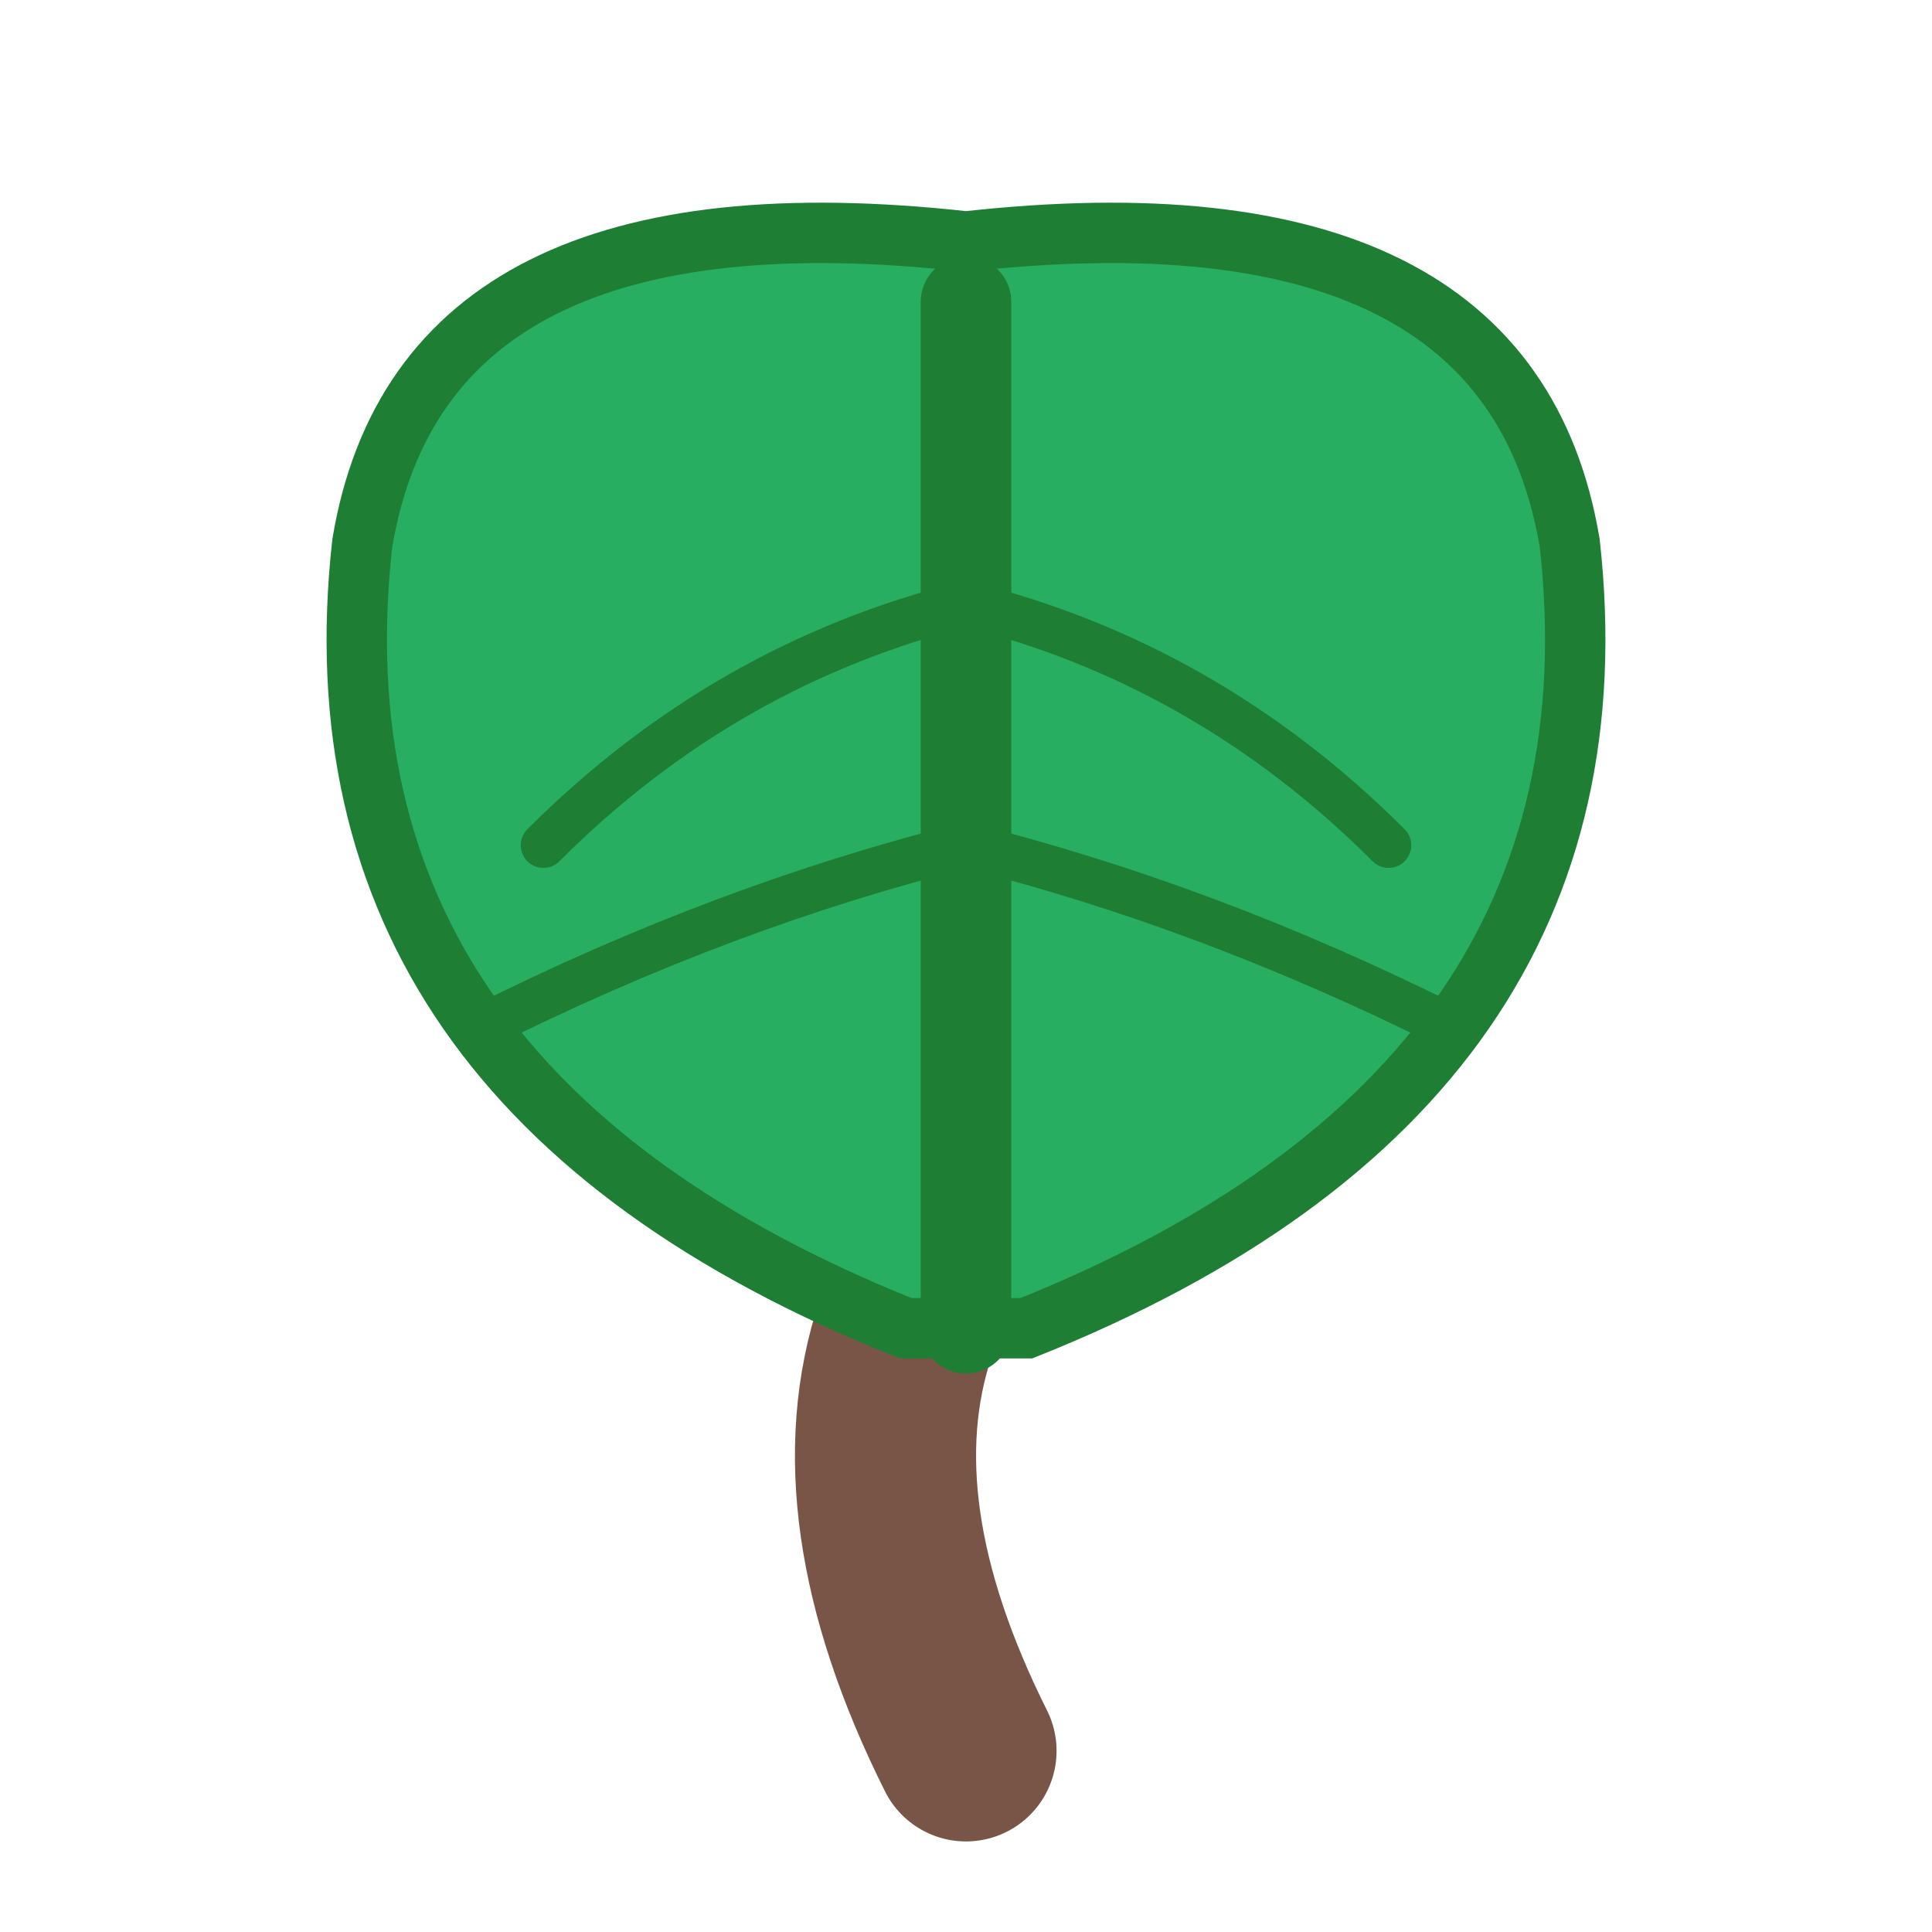
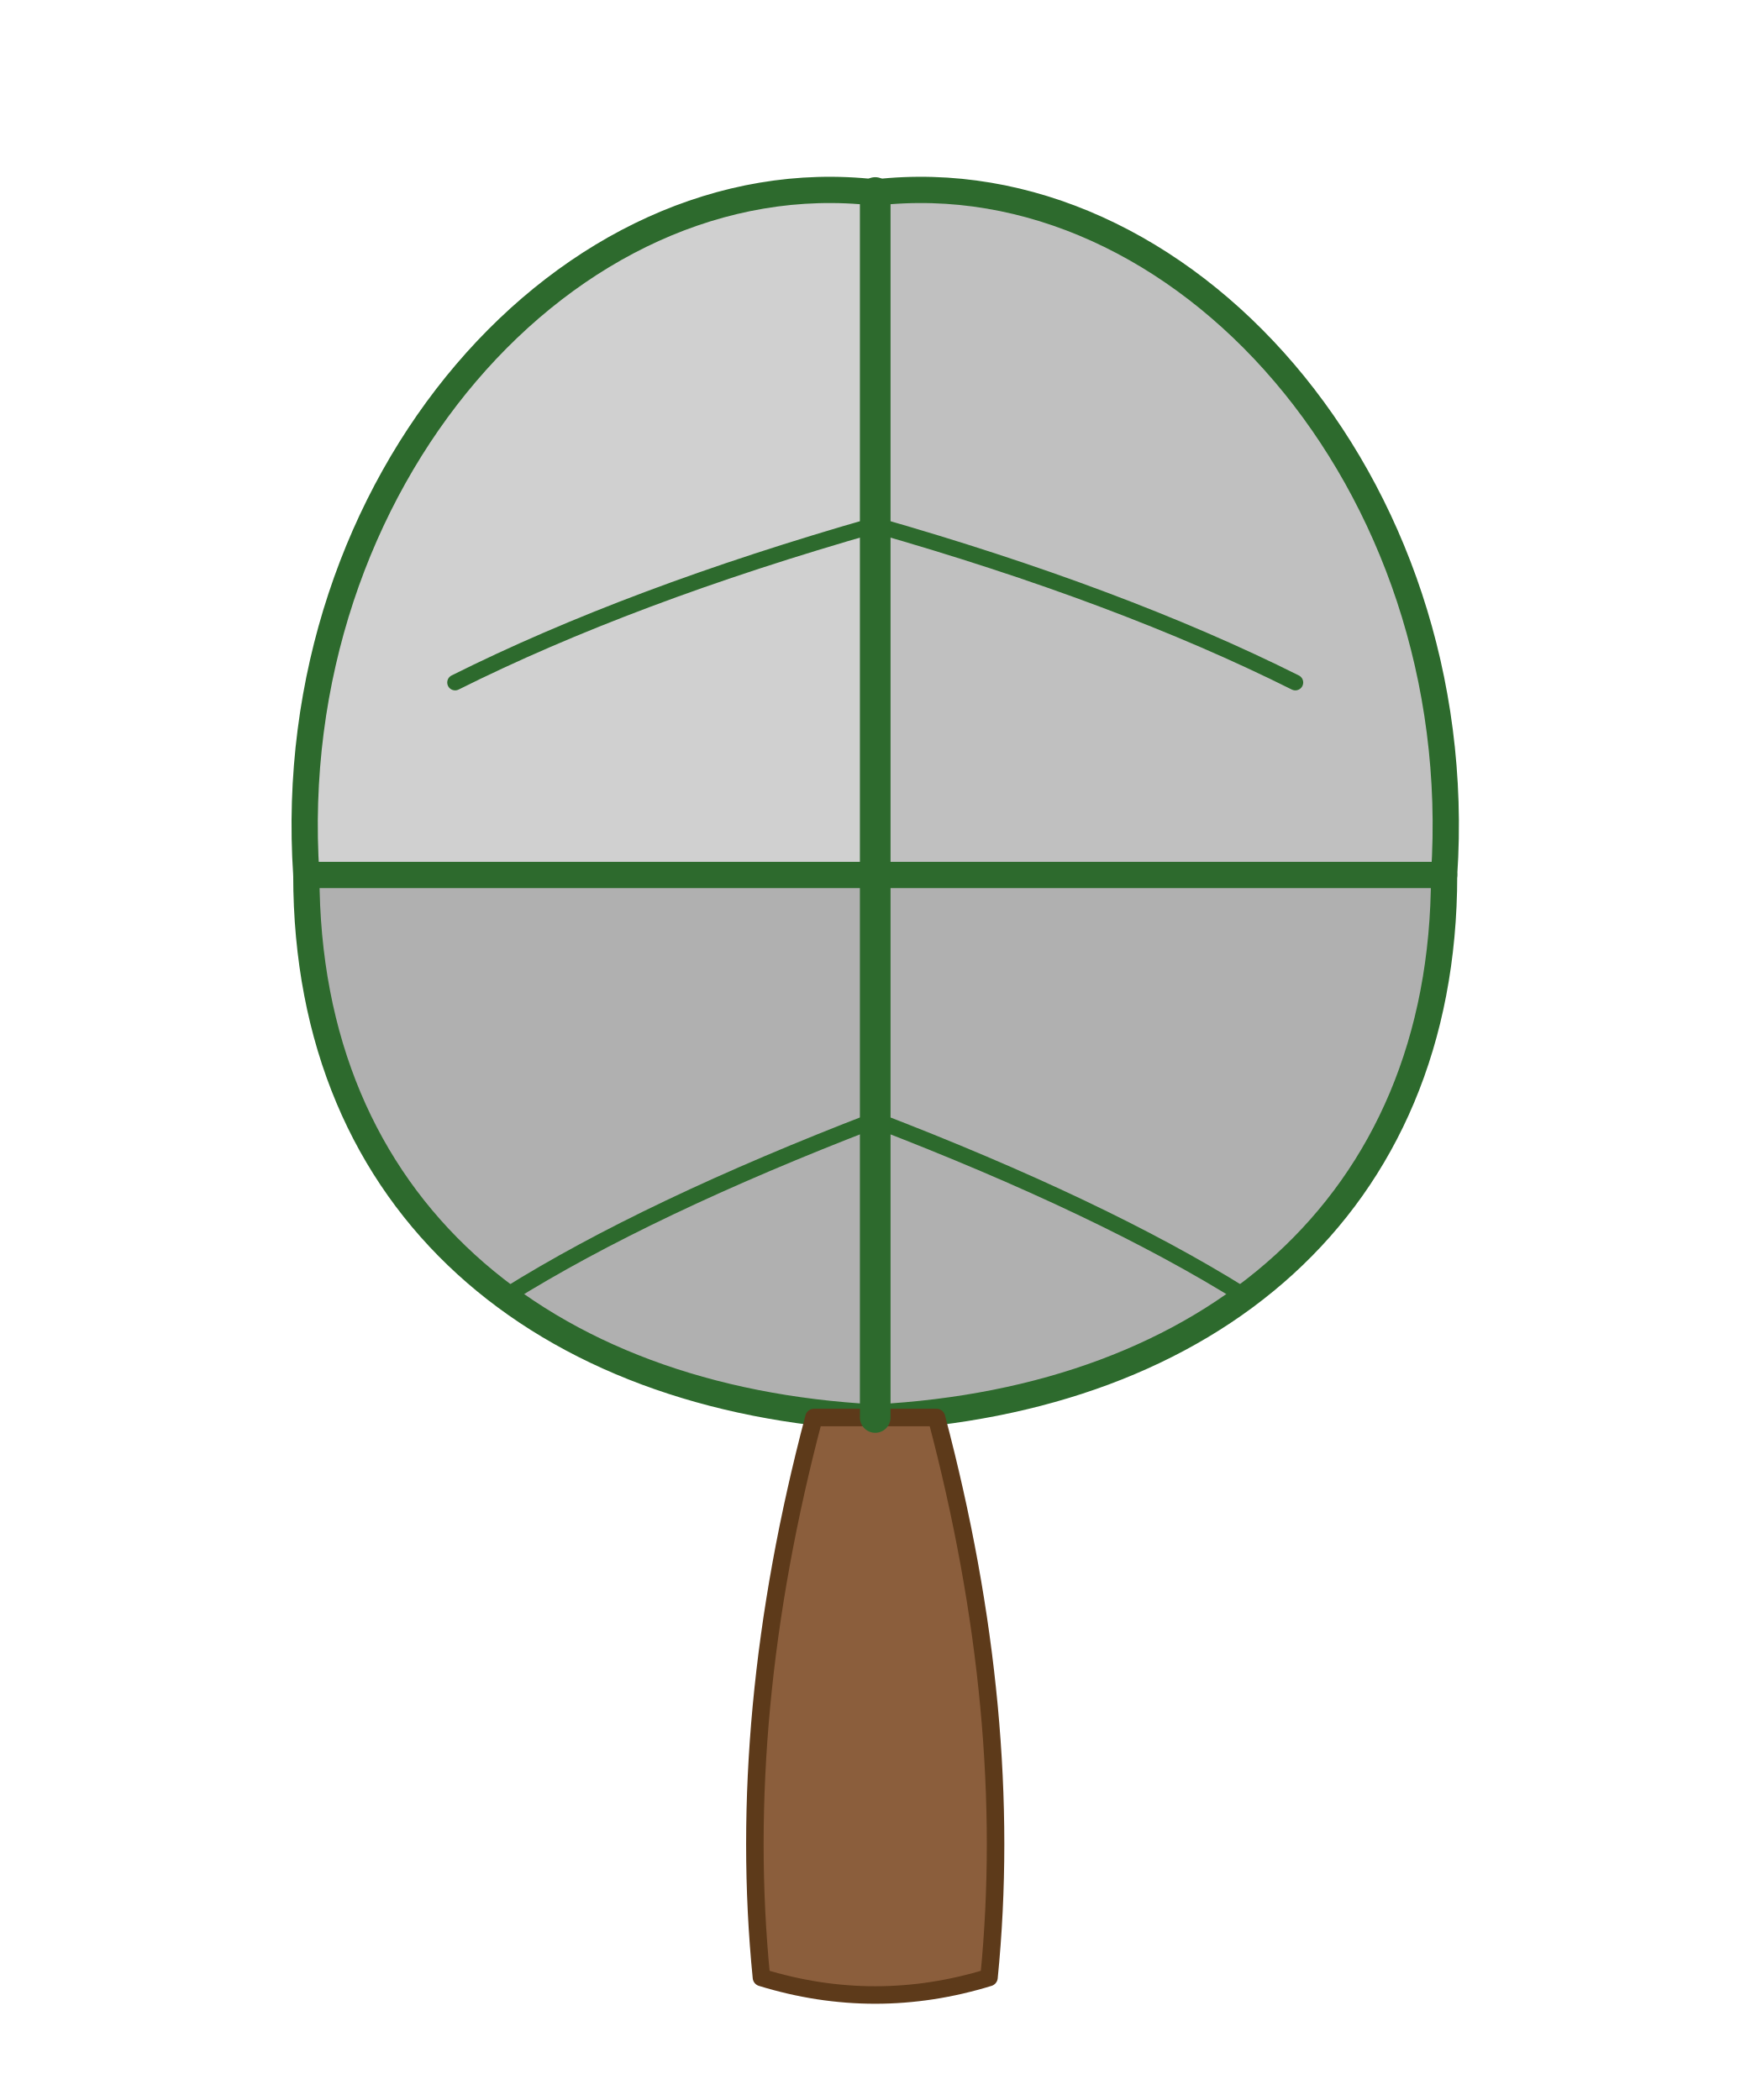
- <svg xmlns="http://www.w3.org/2000/svg" viewBox="0 0 64 64" width="64" height="64" fill="none">
-   <rect data-region="bg" x="0" y="0" width="64" height="64" fill="transparent" />
-   <path data-region="stem" d="M32 58 Q28 50 30 44" stroke="#795548" stroke-width="6" stroke-linecap="round" fill="#795548" />
-   <path data-region="body" d="M30 44 Q10 36 12 18 Q14 6 32 8 Q50 6 52 18 Q54 36 34 44 Z" fill="#27ae60" stroke="#1e7e34" stroke-width="2" />
-   <line data-region="vein" x1="32" y1="10" x2="32" y2="44" stroke="#1e7e34" stroke-width="3" stroke-linecap="round" />
-   <path data-region="vein" d="M32 20 Q40 22 46 28" stroke="#1e7e34" stroke-width="1.5" stroke-linecap="round" fill="none" />
-   <path data-region="vein" d="M32 28 Q40 30 48 34" stroke="#1e7e34" stroke-width="1.5" stroke-linecap="round" fill="none" />
-   <path data-region="vein" d="M32 20 Q24 22 18 28" stroke="#1e7e34" stroke-width="1.5" stroke-linecap="round" fill="none" />
-   <path data-region="vein" d="M32 28 Q24 30 16 34" stroke="#1e7e34" stroke-width="1.5" stroke-linecap="round" fill="none" />
+ <svg xmlns="http://www.w3.org/2000/svg" viewBox="0 0 200 240" width="200" height="240" fill="none">
+   <path data-region="left" d="M 100,22 C 65,18 32,55 35,100 L 100,100 Z" fill="#d0d0d0" stroke="#2d6a2d" stroke-width="3" stroke-linejoin="round" pointer-events="all" style="cursor:pointer;" />
+   <path data-region="right" d="M 100,22 L 100,100 L 165,100 C 168,55 135,18 100,22 Z" fill="#c0c0c0" stroke="#2d6a2d" stroke-width="3" stroke-linejoin="round" pointer-events="all" style="cursor:pointer;" />
+   <path data-region="bottom" d="M 35,100 C 35,138 62,160 100,162 C 138,160 165,138 165,100 L 35,100 Z" fill="#b0b0b0" stroke="#2d6a2d" stroke-width="3" stroke-linejoin="round" pointer-events="all" style="cursor:pointer;" />
+   <path data-region="stem" d="M 93,162 Q 84,196 87,226 Q 100,230 113,226 Q 116,196 107,162 Z" fill="#8B5E3C" stroke="#5d3a1a" stroke-width="2" stroke-linejoin="round" pointer-events="all" style="cursor:pointer;" />
+   <line x1="100" y1="22" x2="100" y2="162" stroke="#2d6a2d" stroke-width="3.5" stroke-linecap="round" pointer-events="none" />
+   <line x1="35" y1="100" x2="165" y2="100" stroke="#2d6a2d" stroke-width="2.5" stroke-linecap="round" pointer-events="none" />
+   <path d="M 100,60 Q 72,68 52,78" stroke="#2d6a2d" stroke-width="1.8" fill="none" stroke-linecap="round" pointer-events="none" />
+   <path d="M 100,60 Q 128,68 148,78" stroke="#2d6a2d" stroke-width="1.8" fill="none" stroke-linecap="round" pointer-events="none" />
+   <path d="M 100,128 Q 74,138 58,148" stroke="#2d6a2d" stroke-width="1.8" fill="none" stroke-linecap="round" pointer-events="none" />
+   <path d="M 100,128 Q 126,138 142,148" stroke="#2d6a2d" stroke-width="1.8" fill="none" stroke-linecap="round" pointer-events="none" />
</svg>
